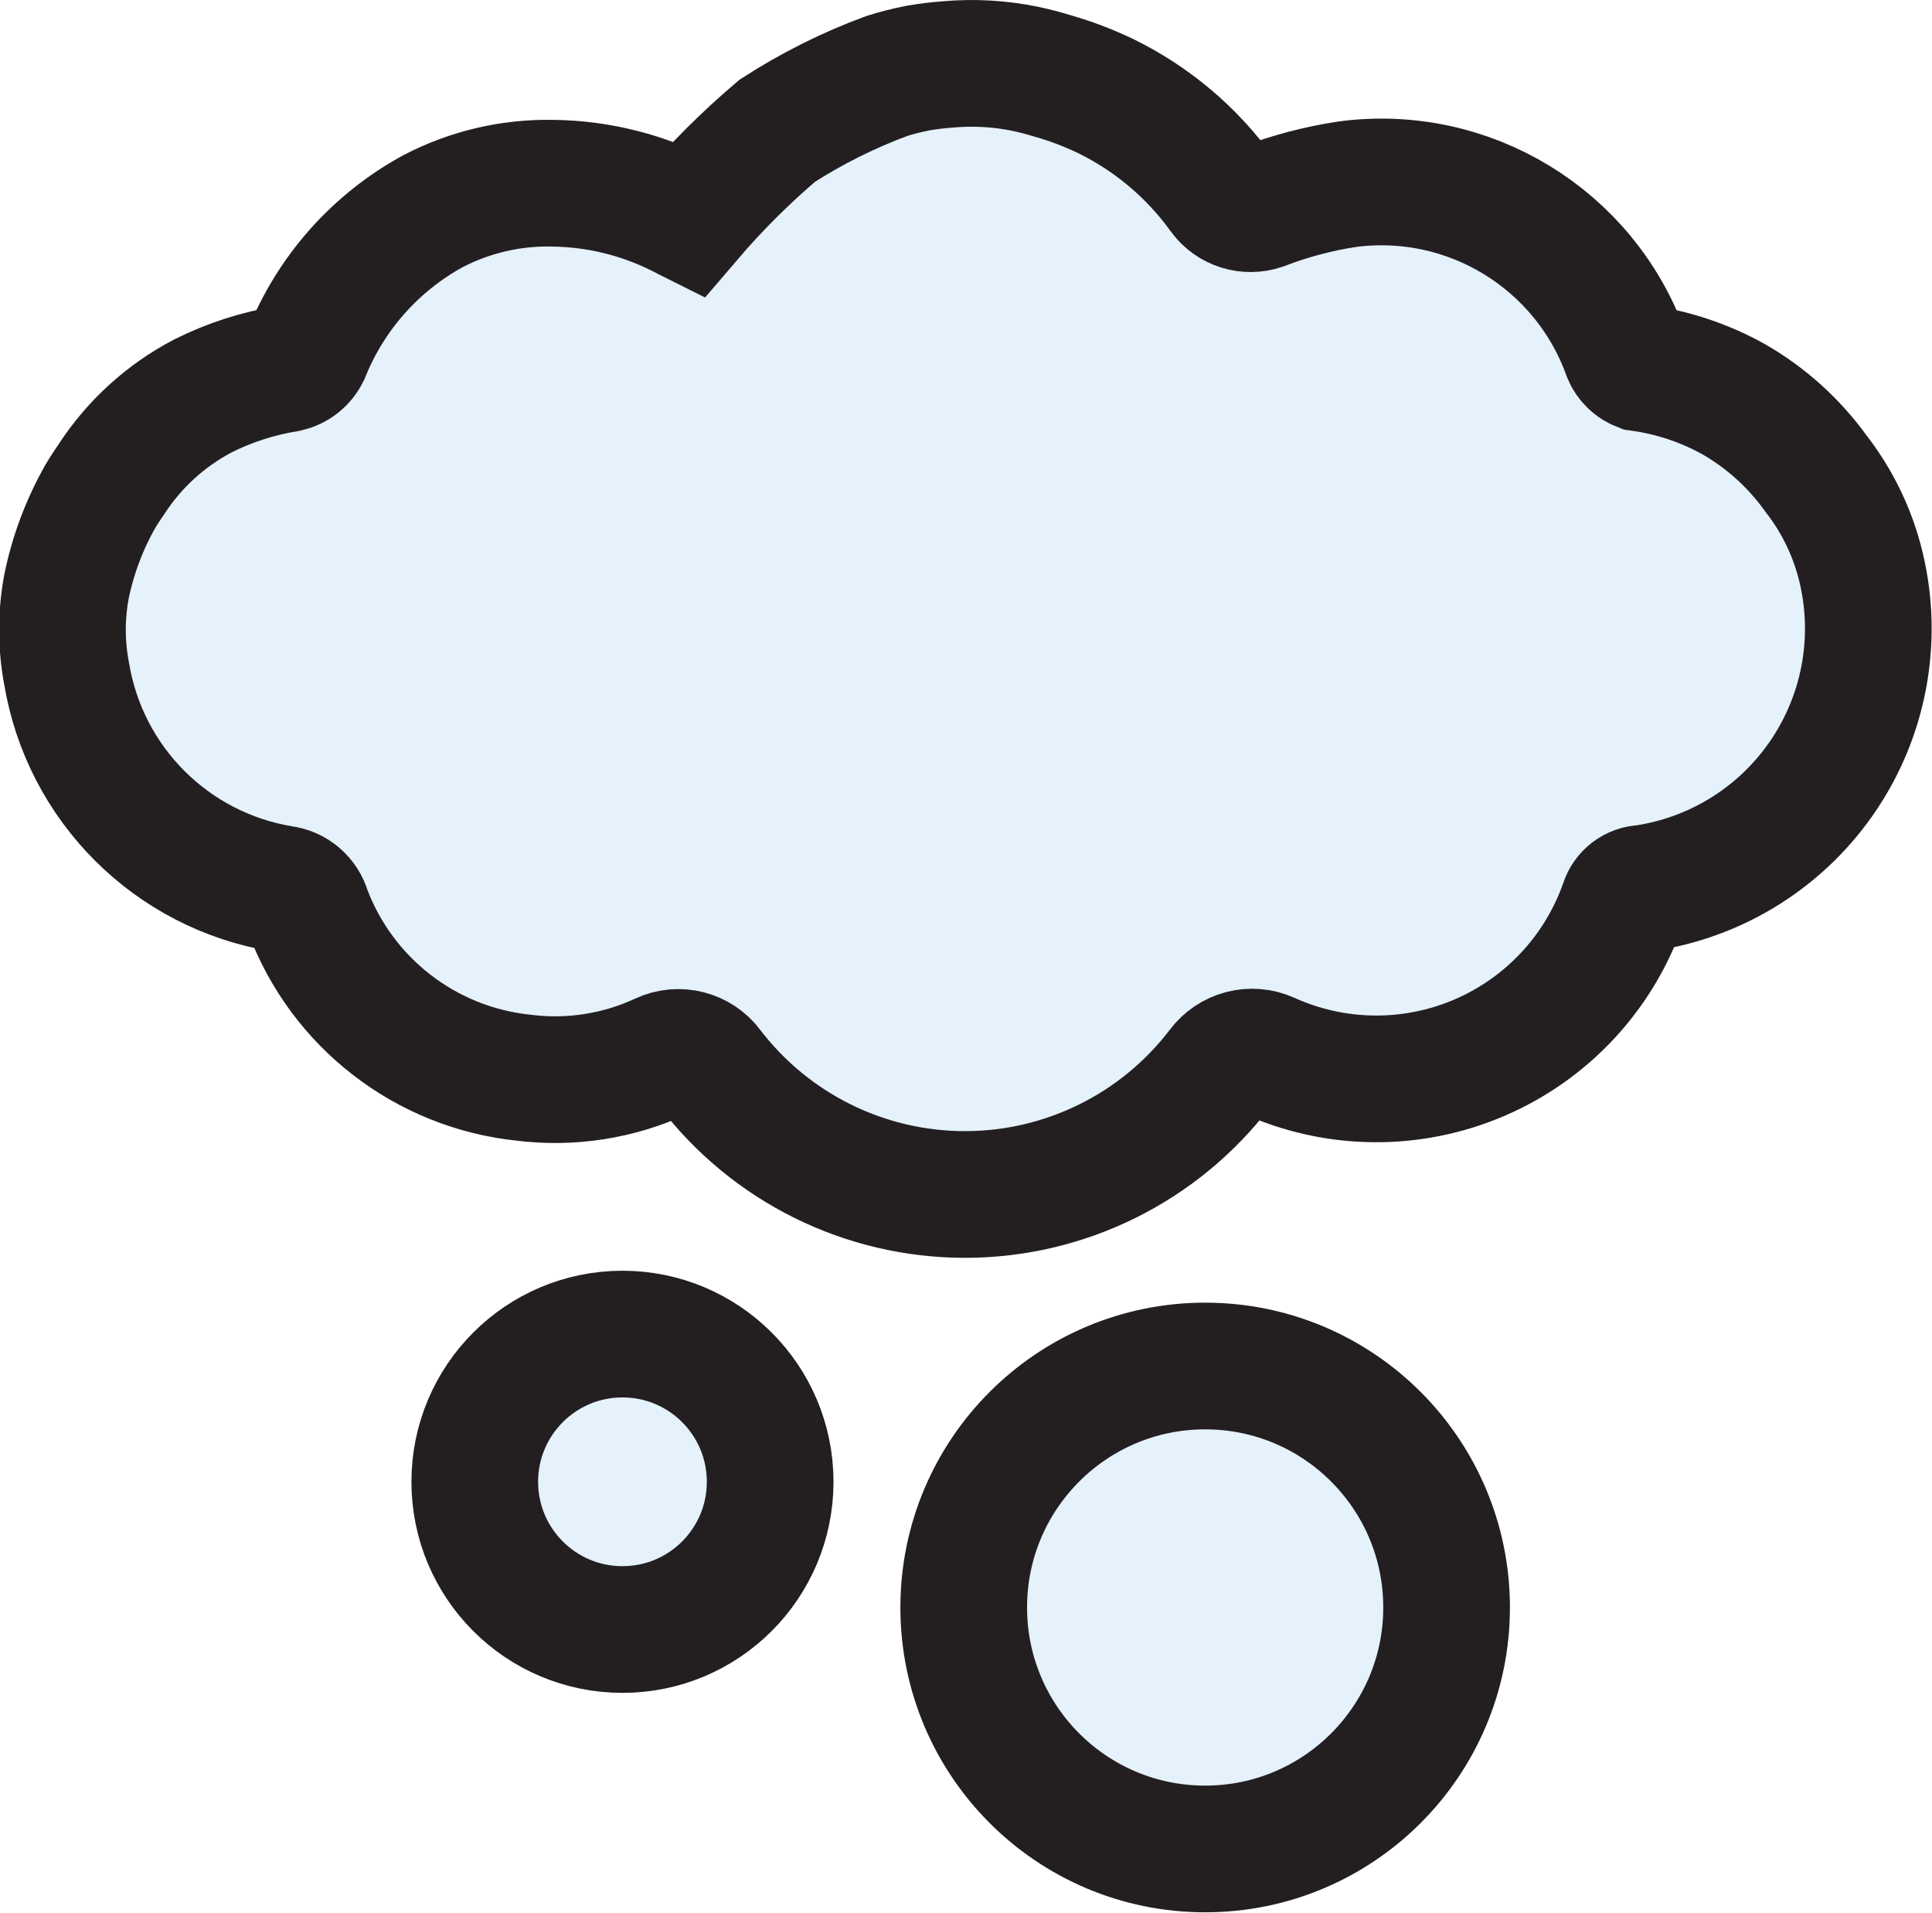
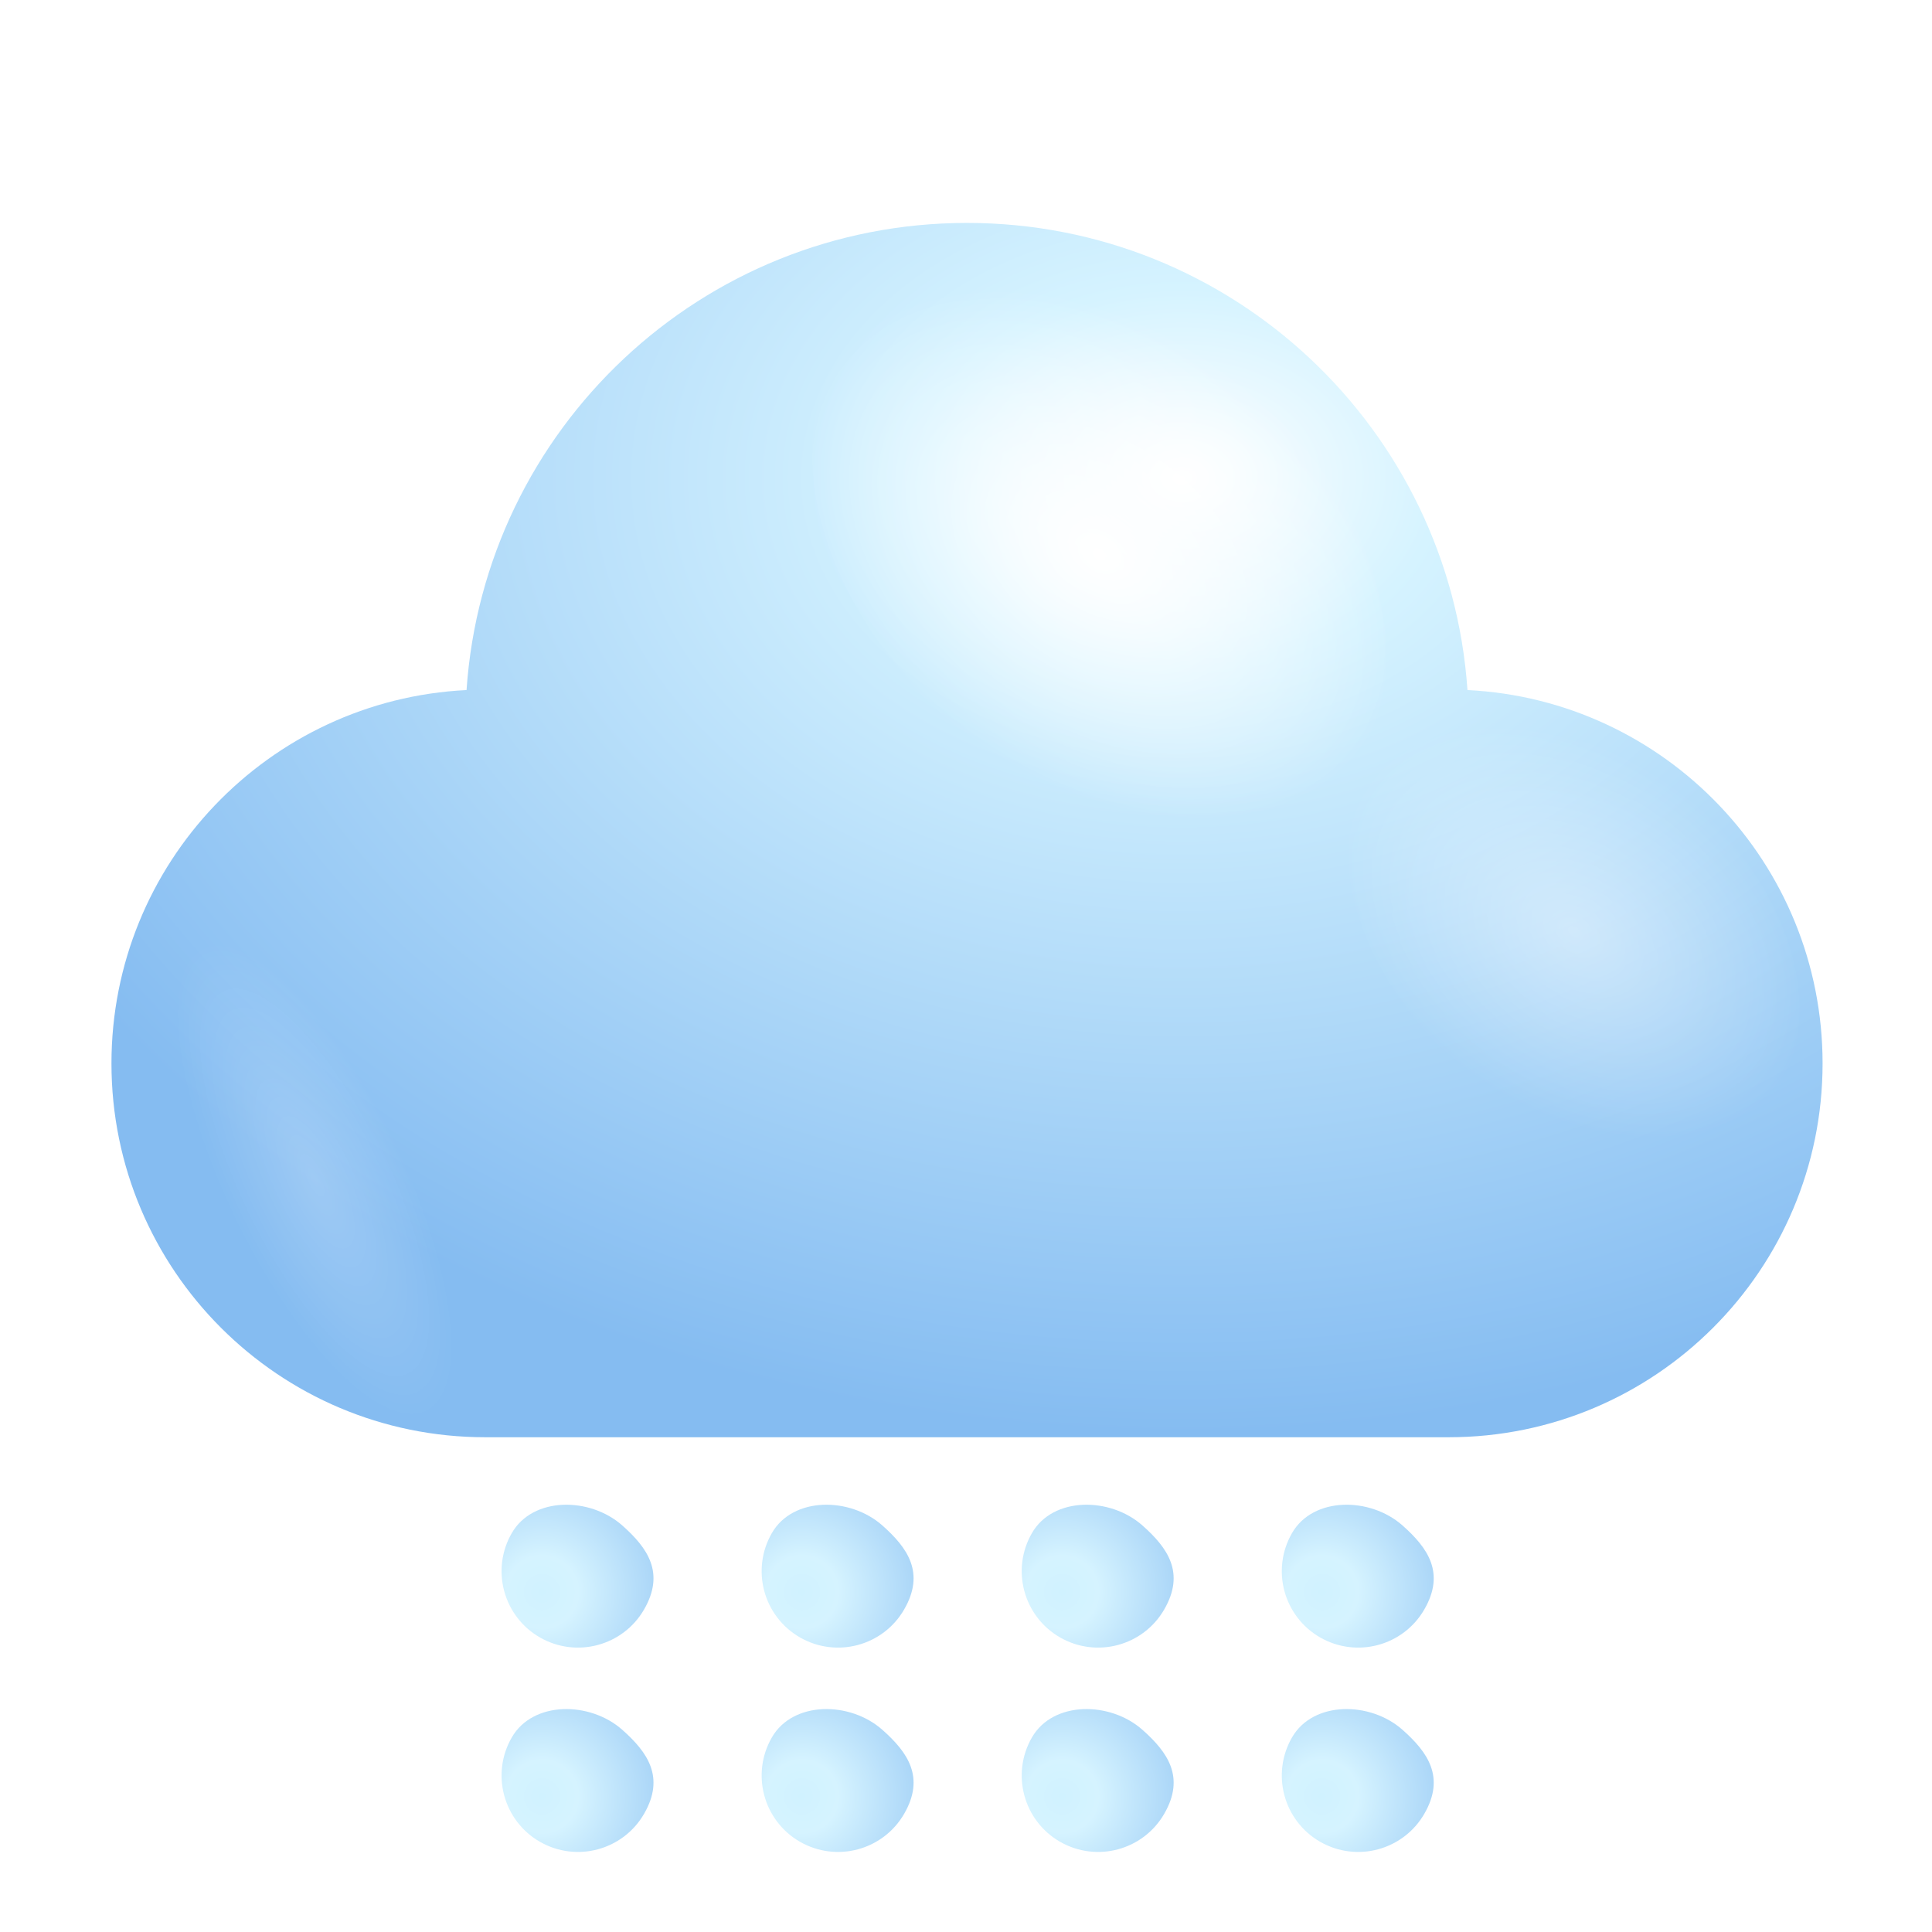
- <svg xmlns="http://www.w3.org/2000/svg" viewBox="0 0 76.26 75.47">
+ <svg xmlns="http://www.w3.org/2000/svg" width="104" height="104" viewBox="0 0 104 104" fill="none">
+   <path d="M78.994 37.146C78.034 23.099 66.344 12 52.054 12C37.763 12 26.073 23.1 25.114 37.146C14.469 37.671 6 46.468 6 57.244C6 68.357 15.009 77.367 26.123 77.367H77.986C89.1 77.367 98.11 68.357 98.11 57.244C98.109 46.468 89.639 37.671 78.994 37.146Z" fill="url(#paint0_radial_1160_11541)" />
+   <path d="M52.055 39.647C44.48 33.501 41.521 24.145 45.448 18.745C49.378 13.345 58.704 13.952 66.283 20.093C73.857 26.238 76.812 35.599 72.887 40.995C68.957 46.397 59.63 45.79 52.055 39.647Z" fill="url(#paint1_radial_1160_11541)" />
+   <path opacity="0.4" d="M79.137 57.813C73.183 52.983 70.858 45.628 73.944 41.385C77.033 37.139 84.363 37.617 90.318 42.444C96.271 47.274 98.593 54.632 95.509 58.872C92.418 63.118 85.088 62.642 79.137 57.813Z" fill="url(#paint2_radial_1160_11541)" />
+   <path opacity="0.2" d="M20.387 58.487C15.994 51.633 10.891 48.337 8.98 51.116C7.075 53.891 9.09 61.704 13.48 68.559C17.876 75.413 22.981 78.713 24.887 75.932C26.793 73.147 24.78 65.345 20.387 58.487Z" fill="url(#paint3_radial_1160_11541)" />
+   <path d="M34.672 86.635C33.537 88.602 31.023 89.274 29.056 88.139C27.09 87.004 26.416 84.491 27.551 82.524C28.686 80.557 31.757 80.573 33.5 82.118C34.864 83.327 35.807 84.669 34.672 86.635Z" fill="url(#paint4_radial_1160_11541)" />
+   <path d="M34.672 97.635C33.537 99.602 31.023 100.274 29.056 99.139C27.09 98.004 26.416 95.491 27.551 93.524C28.686 91.557 31.757 91.573 33.5 93.118C34.864 94.327 35.807 95.669 34.672 97.635Z" fill="url(#paint5_radial_1160_11541)" />
+   <path d="M48.672 86.635C47.537 88.602 45.023 89.274 43.056 88.139C41.09 87.004 40.416 84.491 41.551 82.524C42.686 80.557 45.757 80.573 47.5 82.118C48.864 83.327 49.807 84.669 48.672 86.635Z" fill="url(#paint6_radial_1160_11541)" />
+   <path d="M48.672 97.635C47.537 99.602 45.023 100.274 43.056 99.139C41.09 98.004 40.416 95.491 41.551 93.524C42.686 91.557 45.757 91.573 47.5 93.118C48.864 94.327 49.807 95.669 48.672 97.635Z" fill="url(#paint7_radial_1160_11541)" />
+   <path d="M62.672 86.635C61.537 88.602 59.023 89.274 57.056 88.139C55.09 87.004 54.416 84.491 55.551 82.524C56.686 80.557 59.757 80.573 61.5 82.118C62.864 83.327 63.807 84.669 62.672 86.635Z" fill="url(#paint8_radial_1160_11541)" />
+   <path d="M62.672 97.635C61.537 99.602 59.023 100.274 57.056 99.139C55.09 98.004 54.416 95.491 55.551 93.524C56.686 91.557 59.757 91.573 61.5 93.118C62.864 94.327 63.807 95.669 62.672 97.635Z" fill="url(#paint9_radial_1160_11541)" />
+   <path d="M76.672 86.635C75.537 88.602 73.023 89.274 71.056 88.139C69.09 87.004 68.416 84.491 69.551 82.524C70.686 80.557 73.757 80.573 75.5 82.118C76.864 83.327 77.807 84.669 76.672 86.635Z" fill="url(#paint10_radial_1160_11541)" />
+   <path d="M76.672 97.635C75.537 99.602 73.023 100.274 71.056 99.139C69.09 98.004 68.416 95.491 69.551 93.524C70.686 91.557 73.757 91.573 75.5 93.118C76.864 94.327 77.807 95.669 76.672 97.635Z" fill="url(#paint11_radial_1160_11541)" />
  <defs>
-     <style>.cls-1{fill:#e5f1fb;}.cls-2{fill:none;stroke:#231f20;stroke-miterlimit:10;stroke-width:5px;}</style>
+     <radialGradient id="paint0_radial_1160_11541" cx="0" cy="0" r="1" gradientUnits="userSpaceOnUse" gradientTransform="translate(63.6685 25.774) rotate(180) scale(70.2558 51.3219)">
+       <stop stop-color="white" />
+       <stop offset="0.198" stop-color="#D5F3FF" />
+       <stop offset="1" stop-color="#85BCF1" />
+     </radialGradient>
+     <radialGradient id="paint1_radial_1160_11541" cx="0" cy="0" r="1" gradientUnits="userSpaceOnUse" gradientTransform="translate(59.1685 29.8693) rotate(126.034) scale(12.0915 17.6391)">
+       <stop stop-color="white" />
+       <stop offset="1" stop-color="white" stop-opacity="0" />
+     </radialGradient>
+     <radialGradient id="paint2_radial_1160_11541" cx="0" cy="0" r="1" gradientUnits="userSpaceOnUse" gradientTransform="translate(84.7267 50.1283) rotate(126.034) scale(9.50298 13.863)">
+       <stop stop-color="white" />
+       <stop offset="1" stop-color="white" stop-opacity="0" />
+     </radialGradient>
+     <radialGradient id="paint3_radial_1160_11541" cx="0" cy="0" r="1" gradientUnits="userSpaceOnUse" gradientTransform="translate(16.9391 63.5201) rotate(-25.7092) scale(4.87086 14.1795)">
+       <stop stop-color="white" />
+       <stop offset="1" stop-color="white" stop-opacity="0" />
+     </radialGradient>
+     <radialGradient id="paint4_radial_1160_11541" cx="0" cy="0" r="1" gradientUnits="userSpaceOnUse" gradientTransform="translate(29.1689 85.699) rotate(30.0007) scale(9.89068)">
+       <stop stop-color="#D0F2FF" />
+       <stop offset="0.198" stop-color="#D5F3FF" />
+       <stop offset="1" stop-color="#85BCF1" />
+     </radialGradient>
+     <radialGradient id="paint5_radial_1160_11541" cx="0" cy="0" r="1" gradientUnits="userSpaceOnUse" gradientTransform="translate(29.1689 96.699) rotate(30.0007) scale(9.89068)">
+       <stop stop-color="#D0F2FF" />
+       <stop offset="0.198" stop-color="#D5F3FF" />
+       <stop offset="1" stop-color="#85BCF1" />
+     </radialGradient>
+     <radialGradient id="paint6_radial_1160_11541" cx="0" cy="0" r="1" gradientUnits="userSpaceOnUse" gradientTransform="translate(43.1689 85.699) rotate(30.0007) scale(9.89068)">
+       <stop stop-color="#D0F2FF" />
+       <stop offset="0.198" stop-color="#D5F3FF" />
+       <stop offset="1" stop-color="#85BCF1" />
+     </radialGradient>
+     <radialGradient id="paint7_radial_1160_11541" cx="0" cy="0" r="1" gradientUnits="userSpaceOnUse" gradientTransform="translate(43.1689 96.699) rotate(30.0007) scale(9.89068)">
+       <stop stop-color="#D0F2FF" />
+       <stop offset="0.198" stop-color="#D5F3FF" />
+       <stop offset="1" stop-color="#85BCF1" />
+     </radialGradient>
+     <radialGradient id="paint8_radial_1160_11541" cx="0" cy="0" r="1" gradientUnits="userSpaceOnUse" gradientTransform="translate(57.1689 85.699) rotate(30.0007) scale(9.89068)">
+       <stop stop-color="#D0F2FF" />
+       <stop offset="0.198" stop-color="#D5F3FF" />
+       <stop offset="1" stop-color="#85BCF1" />
+     </radialGradient>
+     <radialGradient id="paint9_radial_1160_11541" cx="0" cy="0" r="1" gradientUnits="userSpaceOnUse" gradientTransform="translate(57.1689 96.699) rotate(30.0007) scale(9.89068)">
+       <stop stop-color="#D0F2FF" />
+       <stop offset="0.198" stop-color="#D5F3FF" />
+       <stop offset="1" stop-color="#85BCF1" />
+     </radialGradient>
+     <radialGradient id="paint10_radial_1160_11541" cx="0" cy="0" r="1" gradientUnits="userSpaceOnUse" gradientTransform="translate(71.1689 85.699) rotate(30.0007) scale(9.89068)">
+       <stop stop-color="#D0F2FF" />
+       <stop offset="0.198" stop-color="#D5F3FF" />
+       <stop offset="1" stop-color="#85BCF1" />
+     </radialGradient>
+     <radialGradient id="paint11_radial_1160_11541" cx="0" cy="0" r="1" gradientUnits="userSpaceOnUse" gradientTransform="translate(71.1689 96.699) rotate(30.0007) scale(9.89068)">
+       <stop stop-color="#D0F2FF" />
+       <stop offset="0.198" stop-color="#D5F3FF" />
+       <stop offset="1" stop-color="#85BCF1" />
+     </radialGradient>
  </defs>
-   <g id="Layer_2" data-name="Layer 2">
-     <g id="Layer_1-2" data-name="Layer 1">
-       <path class="cls-1" d="M72.88,21.85A9.81,9.81,0,0,0,71,18.19,9.56,9.56,0,0,0,68.56,16a10.43,10.43,0,0,0-4.12-1.51.93.93,0,0,1-.54-.53A10,10,0,0,0,53.2,7.39a17.43,17.43,0,0,0-3.55.93,1.07,1.07,0,0,1-1.18-.41A11.78,11.78,0,0,0,43.87,4a13.08,13.08,0,0,0-2-.79c-.36-.1-.72-.2-1.1-.28a10.08,10.08,0,0,0-3-.18,12.07,12.07,0,0,0-1.2.14c-.57.09-1,.19-1.15.23l-.12,0a21.19,21.19,0,0,0-4.17,2,29.79,29.79,0,0,0-3.42,3.34l-.1,0a11.53,11.53,0,0,0-5.18-1.33,9.8,9.8,0,0,0-4.56,1.09,10.65,10.65,0,0,0-4.72,5,2.17,2.17,0,0,1-1.34,1,11.16,11.16,0,0,0-2.84,1,9.44,9.44,0,0,0-3.54,3.15c-.15.21-.29.42-.43.65a11.72,11.72,0,0,0-1.32,3.4,8.85,8.85,0,0,0,0,3.35A10,10,0,0,0,12,34a1.15,1.15,0,0,1,1,.84,10,10,0,0,0,8.3,6.39,9.92,9.92,0,0,0,5.72-1,1,1,0,0,1,1.25.31,12.48,12.48,0,0,0,20.18.11,1,1,0,0,1,1.25-.32,10.15,10.15,0,0,0,14.14-5.51.84.84,0,0,1,.78-.57A10,10,0,0,0,72.88,21.85Z" />
-       <path class="cls-2" d="M73.4,22.15a9.69,9.69,0,0,0-1.72-3.46,10.33,10.33,0,0,0-3.24-2.93,10.58,10.58,0,0,0-3.7-1.24,1,1,0,0,1-.56-.55,10.26,10.26,0,0,0-11-6.7,16.1,16.1,0,0,0-3.36.89,1.4,1.4,0,0,1-1.58-.49A12.34,12.34,0,0,0,43.66,3.8a13.2,13.2,0,0,0-2.1-.8c-.36-.11-.73-.21-1.12-.29a10.53,10.53,0,0,0-3-.17,12,12,0,0,0-1.22.15A11,11,0,0,0,35,3a22.08,22.08,0,0,0-4.32,2.16,30.78,30.78,0,0,0-3.48,3.47l-.1-.05a11.55,11.55,0,0,0-5.3-1.35A9.79,9.79,0,0,0,17.1,8.33a11.12,11.12,0,0,0-5,5.62,1.12,1.12,0,0,1-.76.6A11.52,11.52,0,0,0,8,15.63a9.65,9.65,0,0,0-3.6,3.28c-.15.22-.3.44-.44.68a12.13,12.13,0,0,0-1.33,3.53,9.24,9.24,0,0,0,0,3.47,10.32,10.32,0,0,0,8.51,8.49,1.19,1.19,0,0,1,1,.86,10.24,10.24,0,0,0,8.51,6.59,10,10,0,0,0,5.47-.85,1.55,1.55,0,0,1,1.9.48,12.67,12.67,0,0,0,20.14,0,1.57,1.57,0,0,1,1.91-.5,10.32,10.32,0,0,0,14-6,.85.85,0,0,1,.79-.6A10.36,10.36,0,0,0,73.4,22.15Z" />
-       <circle class="cls-1" cx="24.57" cy="58.48" r="5.83" />
-       <circle class="cls-2" cx="24.57" cy="58.48" r="5.83" />
-       <circle class="cls-1" cx="47.57" cy="63.44" r="9.53" />
-       <circle class="cls-2" cx="47.57" cy="63.44" r="9.53" />
-     </g>
-   </g>
</svg>
